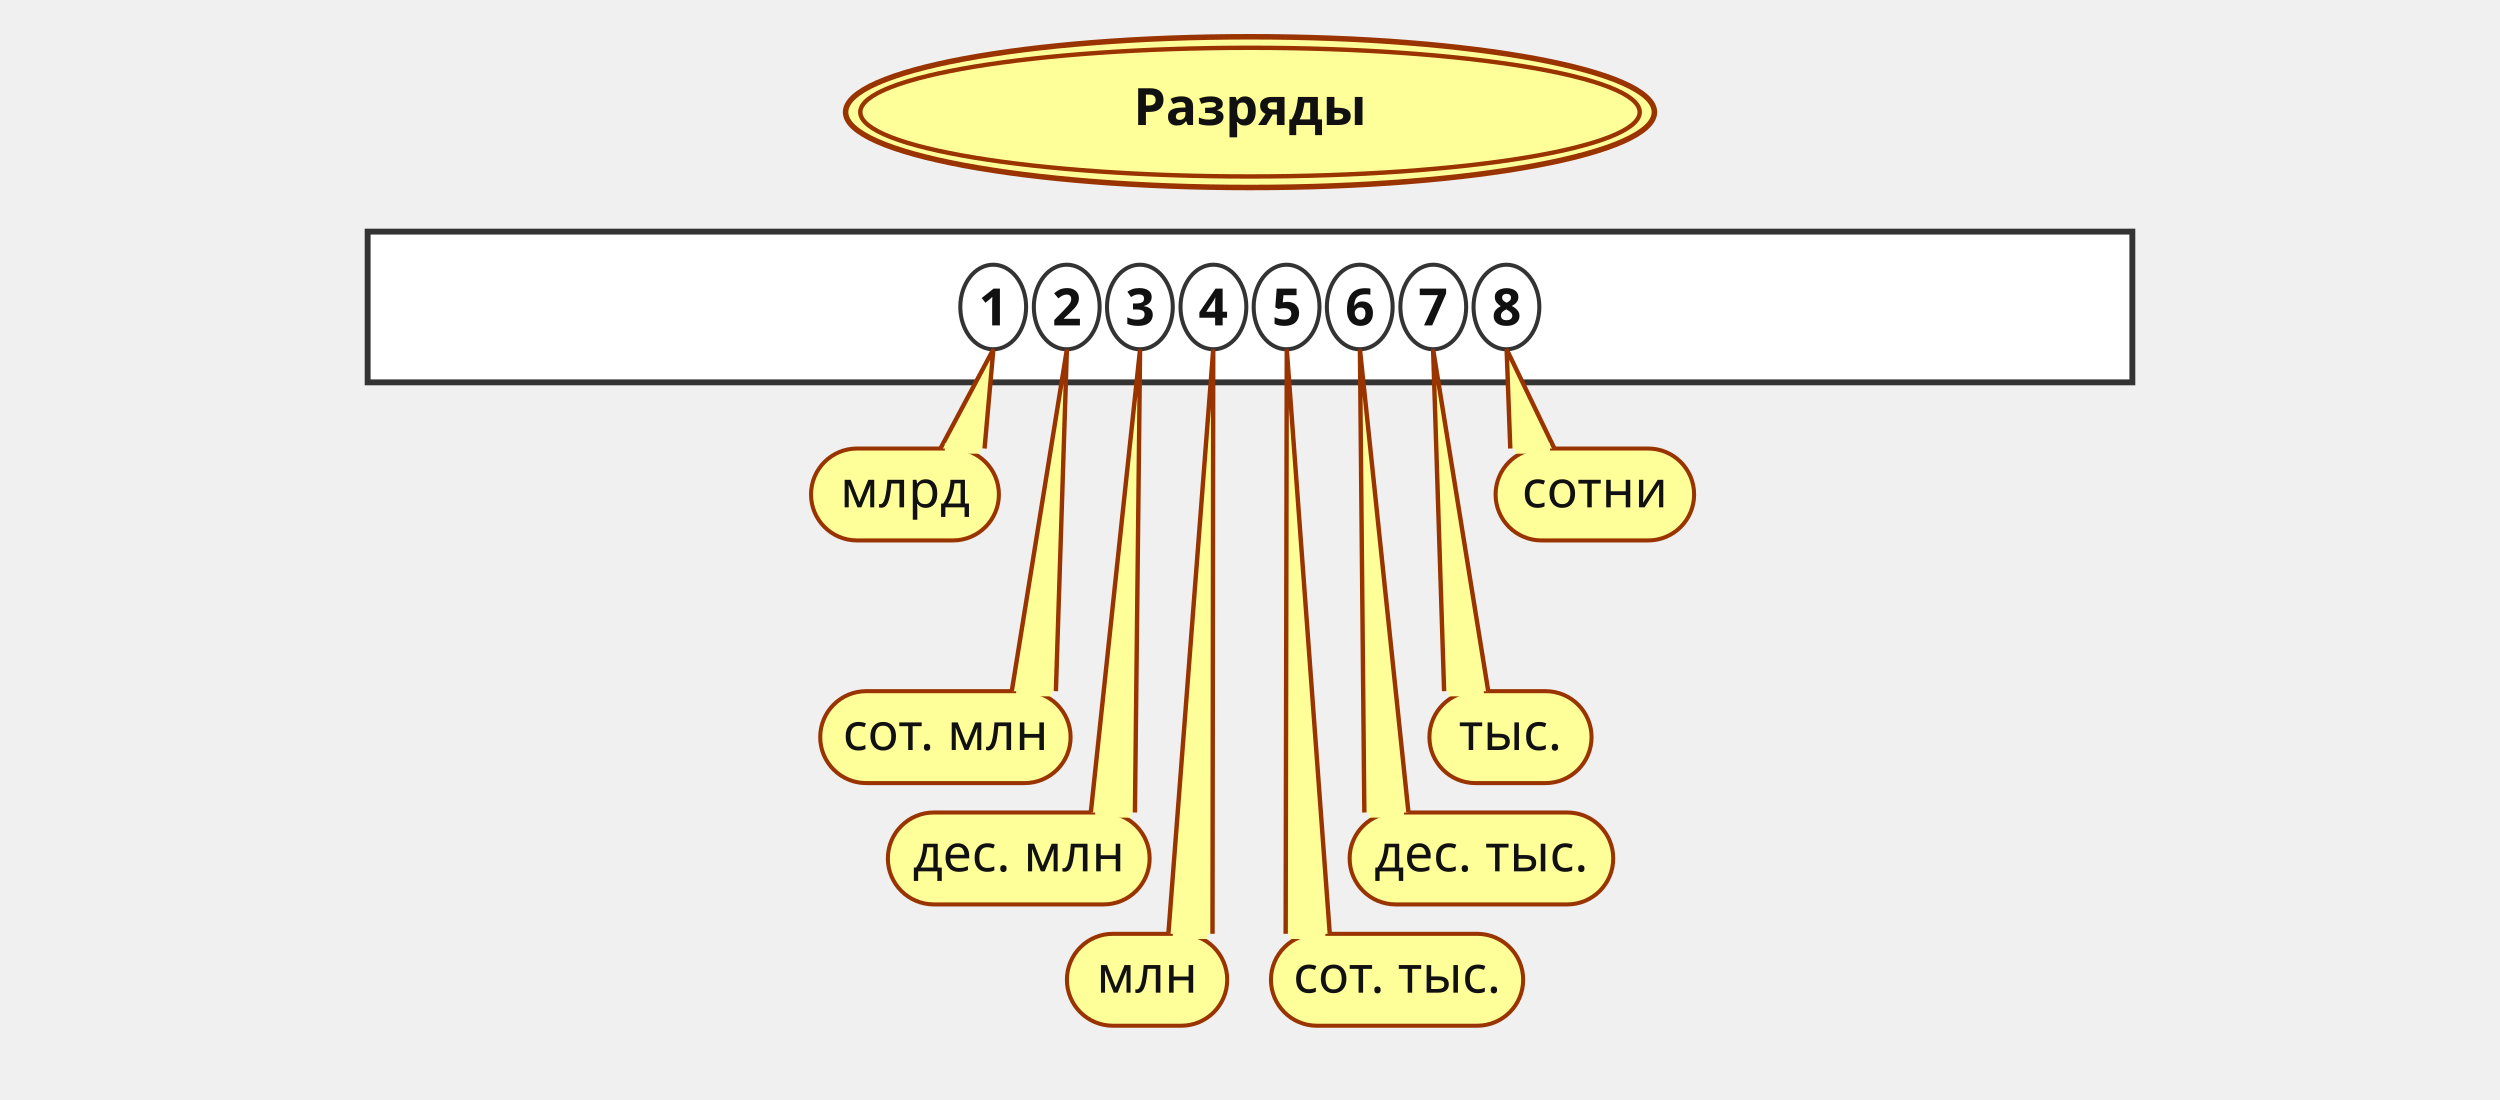
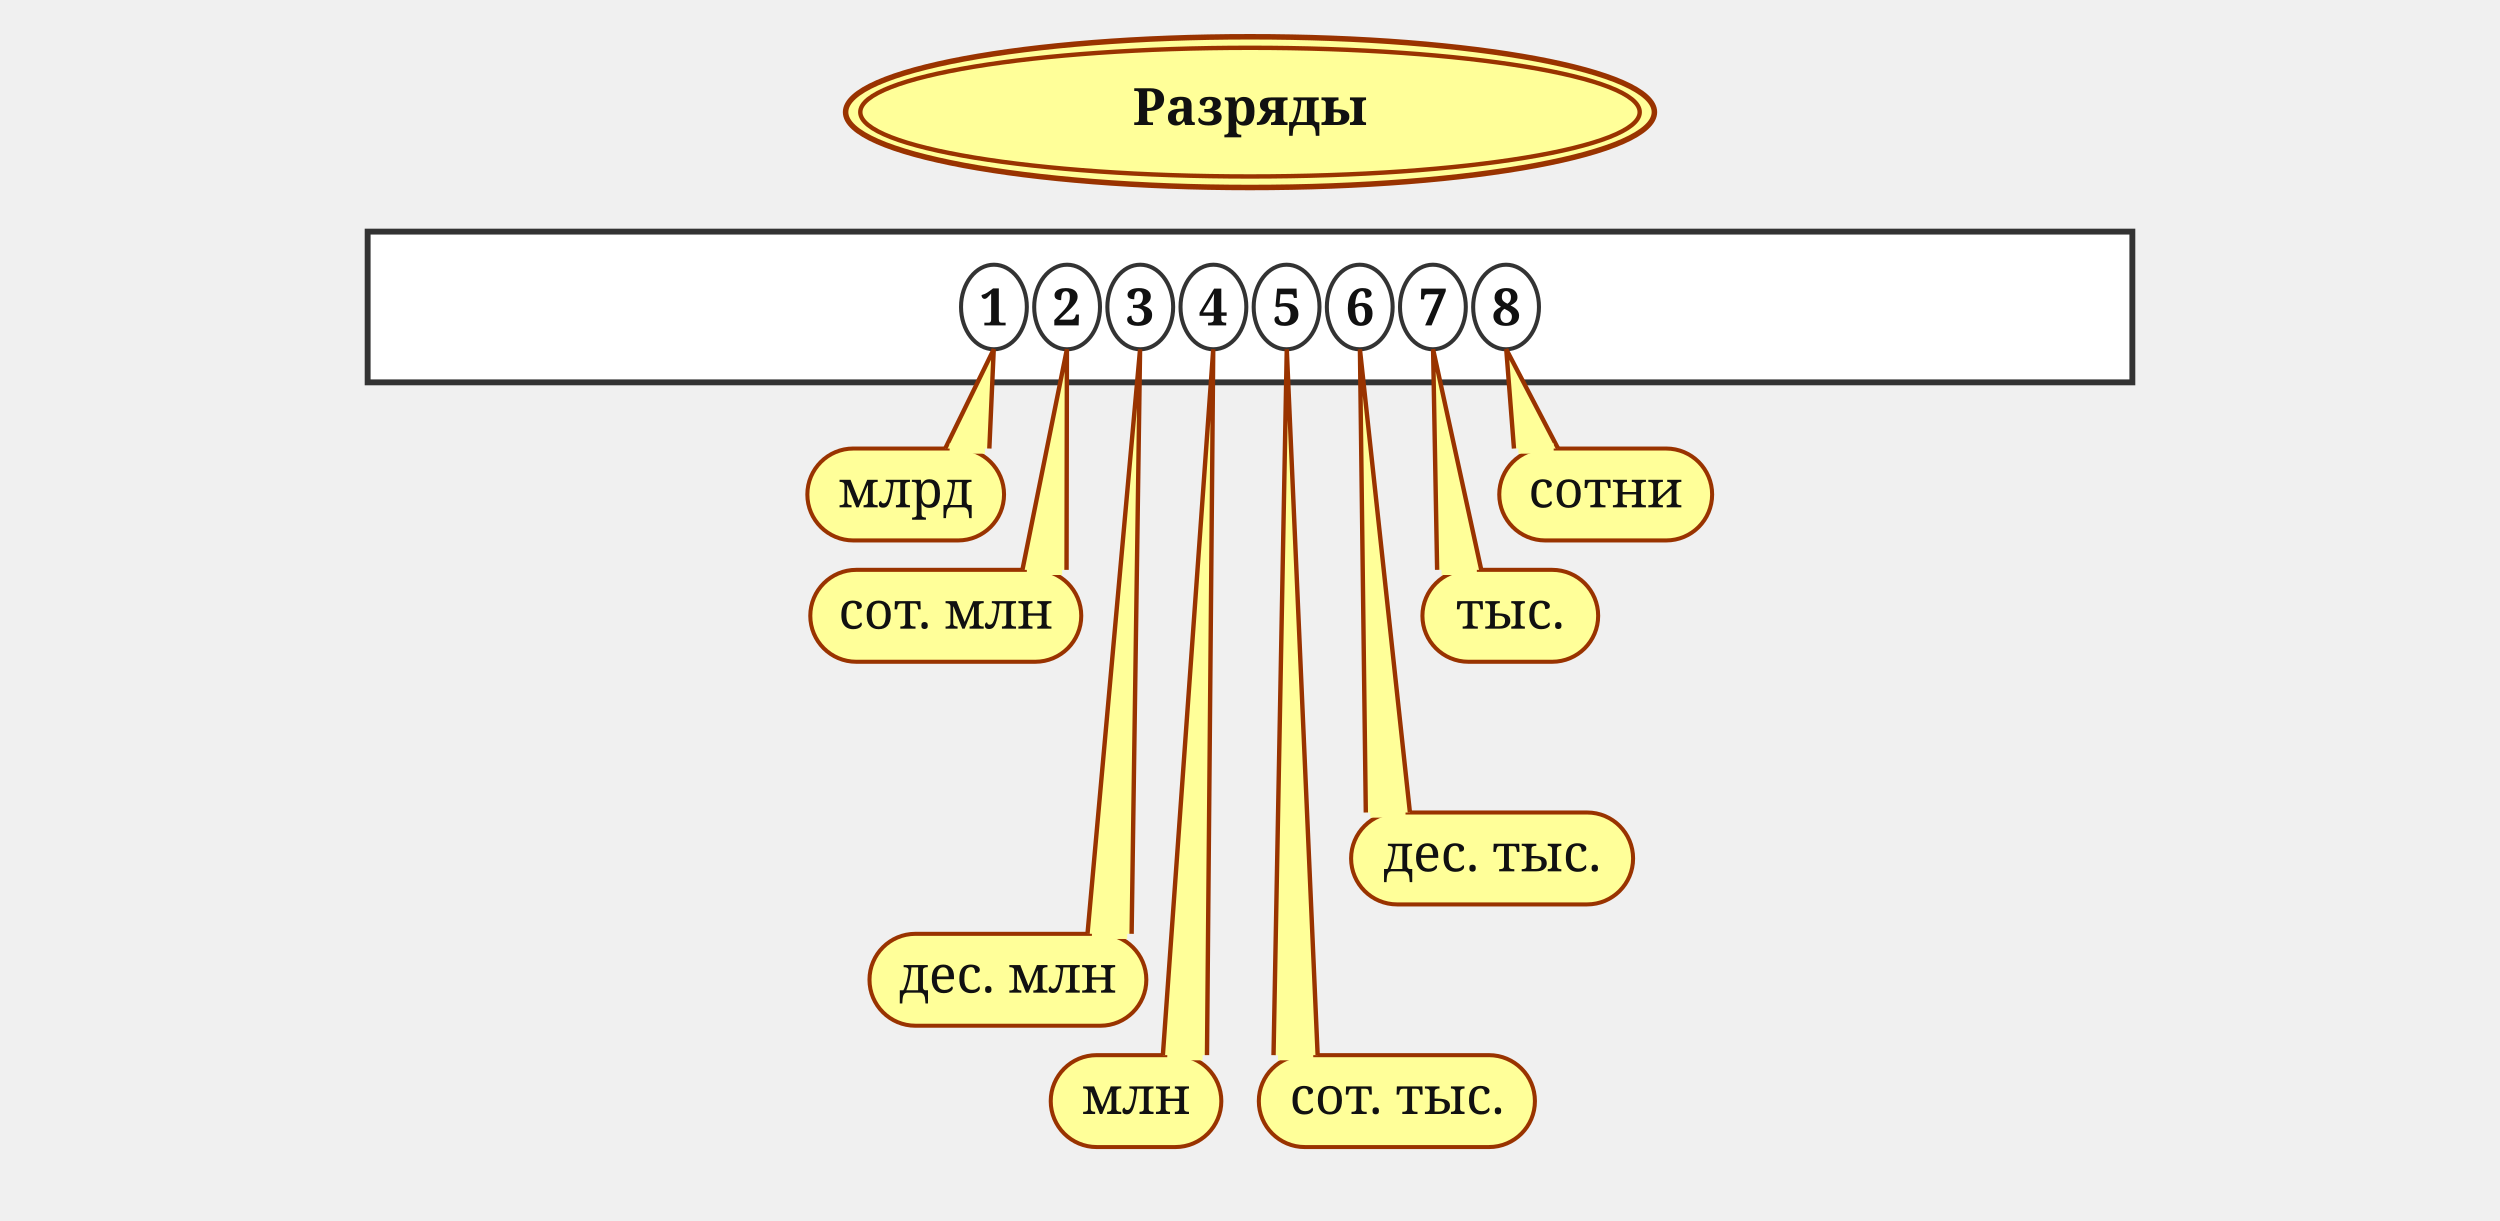
- <svg xmlns="http://www.w3.org/2000/svg" width="680" height="299" viewBox="0 0 680 299" font-family="PT Sans, sans-serif">
+ <svg xmlns="http://www.w3.org/2000/svg" width="680" height="332" viewBox="0 0 680 332" font-family="PT Serif, serif">
  <g transform="translate(0.0,0.0)">
    <ellipse cx="340.0" cy="30.5" rx="110.0" ry="20.5" fill="#FFFF99" stroke="#993300" stroke-width="1.5" />
    <ellipse cx="340.0" cy="30.5" rx="106.0" ry="17.5" fill="none" stroke="#993300" stroke-width="1.2" />
    <text x="340.0" y="34.0" font-size="14" text-anchor="middle" font-weight="bold" fill="#111">Разряды</text>
    <g transform="translate(10.0,63.0)">
      <rect x="90.0" y="0.0" width="480.0" height="41.0" rx="0" fill="#FFFFFF" stroke="#333333" stroke-width="1.6" />
-       <rect x="251.2" y="9.0" width="17.9" height="23.0" rx="11.5" fill="#fff" stroke="#333333" stroke-width="1.1" />
-       <text x="260.2" y="25.5" font-size="14" text-anchor="middle" font-weight="bold" fill="#111">1</text>
-       <rect x="271.2" y="9.0" width="17.9" height="23.0" rx="11.5" fill="#fff" stroke="#333333" stroke-width="1.1" />
+       <rect x="251.4" y="9.0" width="17.9" height="23.0" rx="11.5" fill="#fff" stroke="#333333" stroke-width="1.1" />
+       <text x="260.3" y="25.5" font-size="14" text-anchor="middle" font-weight="bold" fill="#111">1</text>
+       <rect x="271.3" y="9.0" width="17.9" height="23.0" rx="11.5" fill="#fff" stroke="#333333" stroke-width="1.1" />
      <text x="280.2" y="25.5" font-size="14" text-anchor="middle" font-weight="bold" fill="#111">2</text>
-       <rect x="291.1" y="9.0" width="17.9" height="23.0" rx="11.5" fill="#fff" stroke="#333333" stroke-width="1.1" />
+       <rect x="291.2" y="9.0" width="17.9" height="23.0" rx="11.5" fill="#fff" stroke="#333333" stroke-width="1.1" />
      <text x="300.1" y="25.5" font-size="14" text-anchor="middle" font-weight="bold" fill="#111">3</text>
      <rect x="311.1" y="9.0" width="17.9" height="23.0" rx="11.5" fill="#fff" stroke="#333333" stroke-width="1.1" />
      <text x="320.0" y="25.5" font-size="14" text-anchor="middle" font-weight="bold" fill="#111">4</text>
      <rect x="331.0" y="9.0" width="17.9" height="23.0" rx="11.5" fill="#fff" stroke="#333333" stroke-width="1.1" />
      <text x="340.0" y="25.5" font-size="14" text-anchor="middle" font-weight="bold" fill="#111">5</text>
      <rect x="350.9" y="9.0" width="17.9" height="23.0" rx="11.5" fill="#fff" stroke="#333333" stroke-width="1.1" />
      <text x="359.9" y="25.5" font-size="14" text-anchor="middle" font-weight="bold" fill="#111">6</text>
-       <rect x="370.9" y="9.0" width="17.9" height="23.0" rx="11.5" fill="#fff" stroke="#333333" stroke-width="1.1" />
+       <rect x="370.8" y="9.0" width="17.9" height="23.0" rx="11.5" fill="#fff" stroke="#333333" stroke-width="1.1" />
      <text x="379.8" y="25.5" font-size="14" text-anchor="middle" font-weight="bold" fill="#111">7</text>
-       <rect x="390.8" y="9.0" width="17.9" height="23.0" rx="11.5" fill="#fff" stroke="#333333" stroke-width="1.1" />
-       <text x="399.8" y="25.5" font-size="14" text-anchor="middle" font-weight="bold" fill="#111">8</text>
-       <rect x="210.6" y="59.0" width="51.1" height="25.0" rx="12.5" fill="#FFFF99" stroke="#993300" stroke-width="1.1" />
+       <rect x="390.7" y="9.0" width="17.9" height="23.0" rx="11.5" fill="#fff" stroke="#333333" stroke-width="1.1" />
+       <text x="399.7" y="25.5" font-size="14" text-anchor="middle" font-weight="bold" fill="#111">8</text>
+       <rect x="209.6" y="59.0" width="53.5" height="25.0" rx="12.5" fill="#FFFF99" stroke="#993300" stroke-width="1.1" />
      <g data-k="tail">
-         <path d="M245.8,59.0L260.2,32.0L257.8,59.0" fill="#FFFF99" stroke="#993300" stroke-width="1.2" />
-         <line x1="247.0" y1="59.0" x2="256.6" y2="59.0" stroke="#FFFF99" stroke-width="2.8" />
+         <path d="M247.1,59.0L260.3,32.0L259.1,59.0" fill="#FFFF99" stroke="#993300" stroke-width="1.2" />
+         <line x1="248.3" y1="59.0" x2="257.9" y2="59.0" stroke="#FFFF99" stroke-width="2.8" />
      </g>
-       <text x="236.2" y="75.0" font-size="14" text-anchor="middle" fill="#111">млрд</text>
-       <rect x="396.8" y="59.0" width="54.0" height="25.0" rx="12.5" fill="#FFFF99" stroke="#993300" stroke-width="1.1" />
+       <text x="236.3" y="75.0" font-size="14" text-anchor="middle" fill="#111">млрд</text>
+       <rect x="397.8" y="59.0" width="57.9" height="25.0" rx="12.5" fill="#FFFF99" stroke="#993300" stroke-width="1.1" />
      <g data-k="tail">
-         <path d="M400.8,59.0L399.8,32.0L412.8,59.0" fill="#FFFF99" stroke="#993300" stroke-width="1.2" />
-         <line x1="402.0" y1="59.0" x2="411.6" y2="59.0" stroke="#FFFF99" stroke-width="2.8" />
+         <path d="M401.8,59.0L399.7,32.0L413.8,59.0" fill="#FFFF99" stroke="#993300" stroke-width="1.2" />
+         <line x1="403.0" y1="59.0" x2="412.6" y2="59.0" stroke="#FFFF99" stroke-width="2.8" />
      </g>
-       <text x="423.8" y="75.0" font-size="14" text-anchor="middle" fill="#111">сотни</text>
-       <rect x="213.1" y="125.0" width="68.1" height="25.0" rx="12.5" fill="#FFFF99" stroke="#993300" stroke-width="1.1" />
+       <text x="426.7" y="75.0" font-size="14" text-anchor="middle" fill="#111">сотни</text>
+       <rect x="210.4" y="92.0" width="73.7" height="25.0" rx="12.5" fill="#FFFF99" stroke="#993300" stroke-width="1.1" />
      <g data-k="tail">
-         <path d="M265.2,125.0L280.2,32.0L277.2,125.0" fill="#FFFF99" stroke="#993300" stroke-width="1.2" />
-         <line x1="266.4" y1="125.0" x2="276.0" y2="125.0" stroke="#FFFF99" stroke-width="2.8" />
+         <path d="M268.1,92.0L280.2,32.0L280.1,92.0" fill="#FFFF99" stroke="#993300" stroke-width="1.2" />
+         <line x1="269.3" y1="92.0" x2="278.9" y2="92.0" stroke="#FFFF99" stroke-width="2.8" />
      </g>
-       <text x="247.2" y="141.0" font-size="14" text-anchor="middle" fill="#111">сот. млн</text>
-       <rect x="378.8" y="125.0" width="44.1" height="25.0" rx="12.5" fill="#FFFF99" stroke="#993300" stroke-width="1.1" />
+       <text x="247.2" y="108.0" font-size="14" text-anchor="middle" fill="#111">сот. млн</text>
+       <rect x="376.9" y="92.0" width="47.8" height="25.0" rx="12.5" fill="#FFFF99" stroke="#993300" stroke-width="1.1" />
      <g data-k="tail">
-         <path d="M382.8,125.0L379.8,32.0L394.8,125.0" fill="#FFFF99" stroke="#993300" stroke-width="1.2" />
-         <line x1="384.0" y1="125.0" x2="393.6" y2="125.0" stroke="#FFFF99" stroke-width="2.8" />
+         <path d="M380.9,92.0L379.8,32.0L392.9,92.0" fill="#FFFF99" stroke="#993300" stroke-width="1.2" />
+         <line x1="382.1" y1="92.0" x2="391.7" y2="92.0" stroke="#FFFF99" stroke-width="2.8" />
      </g>
-       <text x="400.8" y="141.0" font-size="14" text-anchor="middle" fill="#111">тыс.</text>
-       <rect x="231.5" y="158.0" width="71.2" height="25.0" rx="12.5" fill="#FFFF99" stroke="#993300" stroke-width="1.1" />
+       <text x="400.8" y="108.0" font-size="14" text-anchor="middle" fill="#111">тыс.</text>
+       <rect x="357.5" y="158.0" width="76.7" height="25.0" rx="12.5" fill="#FFFF99" stroke="#993300" stroke-width="1.1" />
      <g data-k="tail">
-         <path d="M286.7,158.0L300.1,32.0L298.7,158.0" fill="#FFFF99" stroke="#993300" stroke-width="1.2" />
-         <line x1="287.9" y1="158.0" x2="297.5" y2="158.0" stroke="#FFFF99" stroke-width="2.8" />
+         <path d="M361.5,158.0L359.9,32.0L373.5,158.0" fill="#FFFF99" stroke="#993300" stroke-width="1.2" />
+         <line x1="362.7" y1="158.0" x2="372.3" y2="158.0" stroke="#FFFF99" stroke-width="2.8" />
      </g>
-       <text x="267.1" y="174.0" font-size="14" text-anchor="middle" fill="#111">дес. млн</text>
-       <rect x="357.1" y="158.0" width="71.7" height="25.0" rx="12.5" fill="#FFFF99" stroke="#993300" stroke-width="1.1" />
+       <text x="395.9" y="174.0" font-size="14" text-anchor="middle" fill="#111">дес. тыс.</text>
+       <rect x="226.5" y="191.0" width="75.3" height="25.0" rx="12.5" fill="#FFFF99" stroke="#993300" stroke-width="1.1" />
      <g data-k="tail">
-         <path d="M361.1,158.0L359.9,32.0L373.1,158.0" fill="#FFFF99" stroke="#993300" stroke-width="1.2" />
-         <line x1="362.3" y1="158.0" x2="371.9" y2="158.0" stroke="#FFFF99" stroke-width="2.8" />
+         <path d="M285.8,191.0L300.1,32.0L297.8,191.0" fill="#FFFF99" stroke="#993300" stroke-width="1.2" />
+         <line x1="287.0" y1="191.0" x2="296.6" y2="191.0" stroke="#FFFF99" stroke-width="2.8" />
      </g>
-       <text x="392.9" y="174.0" font-size="14" text-anchor="middle" fill="#111">дес. тыс.</text>
-       <rect x="280.2" y="191.0" width="43.6" height="25.0" rx="12.5" fill="#FFFF99" stroke="#993300" stroke-width="1.1" />
+       <text x="264.1" y="207.0" font-size="14" text-anchor="middle" fill="#111">дес. млн</text>
+       <rect x="275.8" y="224.0" width="46.4" height="25.0" rx="12.5" fill="#FFFF99" stroke="#993300" stroke-width="1.1" />
      <g data-k="tail">
-         <path d="M307.8,191.0L320.0,32.0L319.8,191.0" fill="#FFFF99" stroke="#993300" stroke-width="1.2" />
-         <line x1="309.0" y1="191.0" x2="318.6" y2="191.0" stroke="#FFFF99" stroke-width="2.8" />
+         <path d="M306.3,224.0L320.0,32.0L318.3,224.0" fill="#FFFF99" stroke="#993300" stroke-width="1.2" />
+         <line x1="307.5" y1="224.0" x2="317.1" y2="224.0" stroke="#FFFF99" stroke-width="2.8" />
      </g>
-       <text x="302.0" y="207.0" font-size="14" text-anchor="middle" fill="#111">млн</text>
-       <rect x="335.7" y="191.0" width="68.6" height="25.0" rx="12.5" fill="#FFFF99" stroke="#993300" stroke-width="1.1" />
+       <text x="299.0" y="240.0" font-size="14" text-anchor="middle" fill="#111">млн</text>
+       <rect x="332.4" y="224.0" width="75.1" height="25.0" rx="12.5" fill="#FFFF99" stroke="#993300" stroke-width="1.1" />
      <g data-k="tail">
-         <path d="M339.7,191.0L340.0,32.0L351.7,191.0" fill="#FFFF99" stroke="#993300" stroke-width="1.2" />
-         <line x1="340.9" y1="191.0" x2="350.5" y2="191.0" stroke="#FFFF99" stroke-width="2.8" />
+         <path d="M336.4,224.0L340.0,32.0L348.4,224.0" fill="#FFFF99" stroke="#993300" stroke-width="1.2" />
+         <line x1="337.6" y1="224.0" x2="347.2" y2="224.0" stroke="#FFFF99" stroke-width="2.8" />
      </g>
-       <text x="370.0" y="207.0" font-size="14" text-anchor="middle" fill="#111">сот. тыс.</text>
+       <text x="370.0" y="240.0" font-size="14" text-anchor="middle" fill="#111">сот. тыс.</text>
    </g>
  </g>
</svg>
